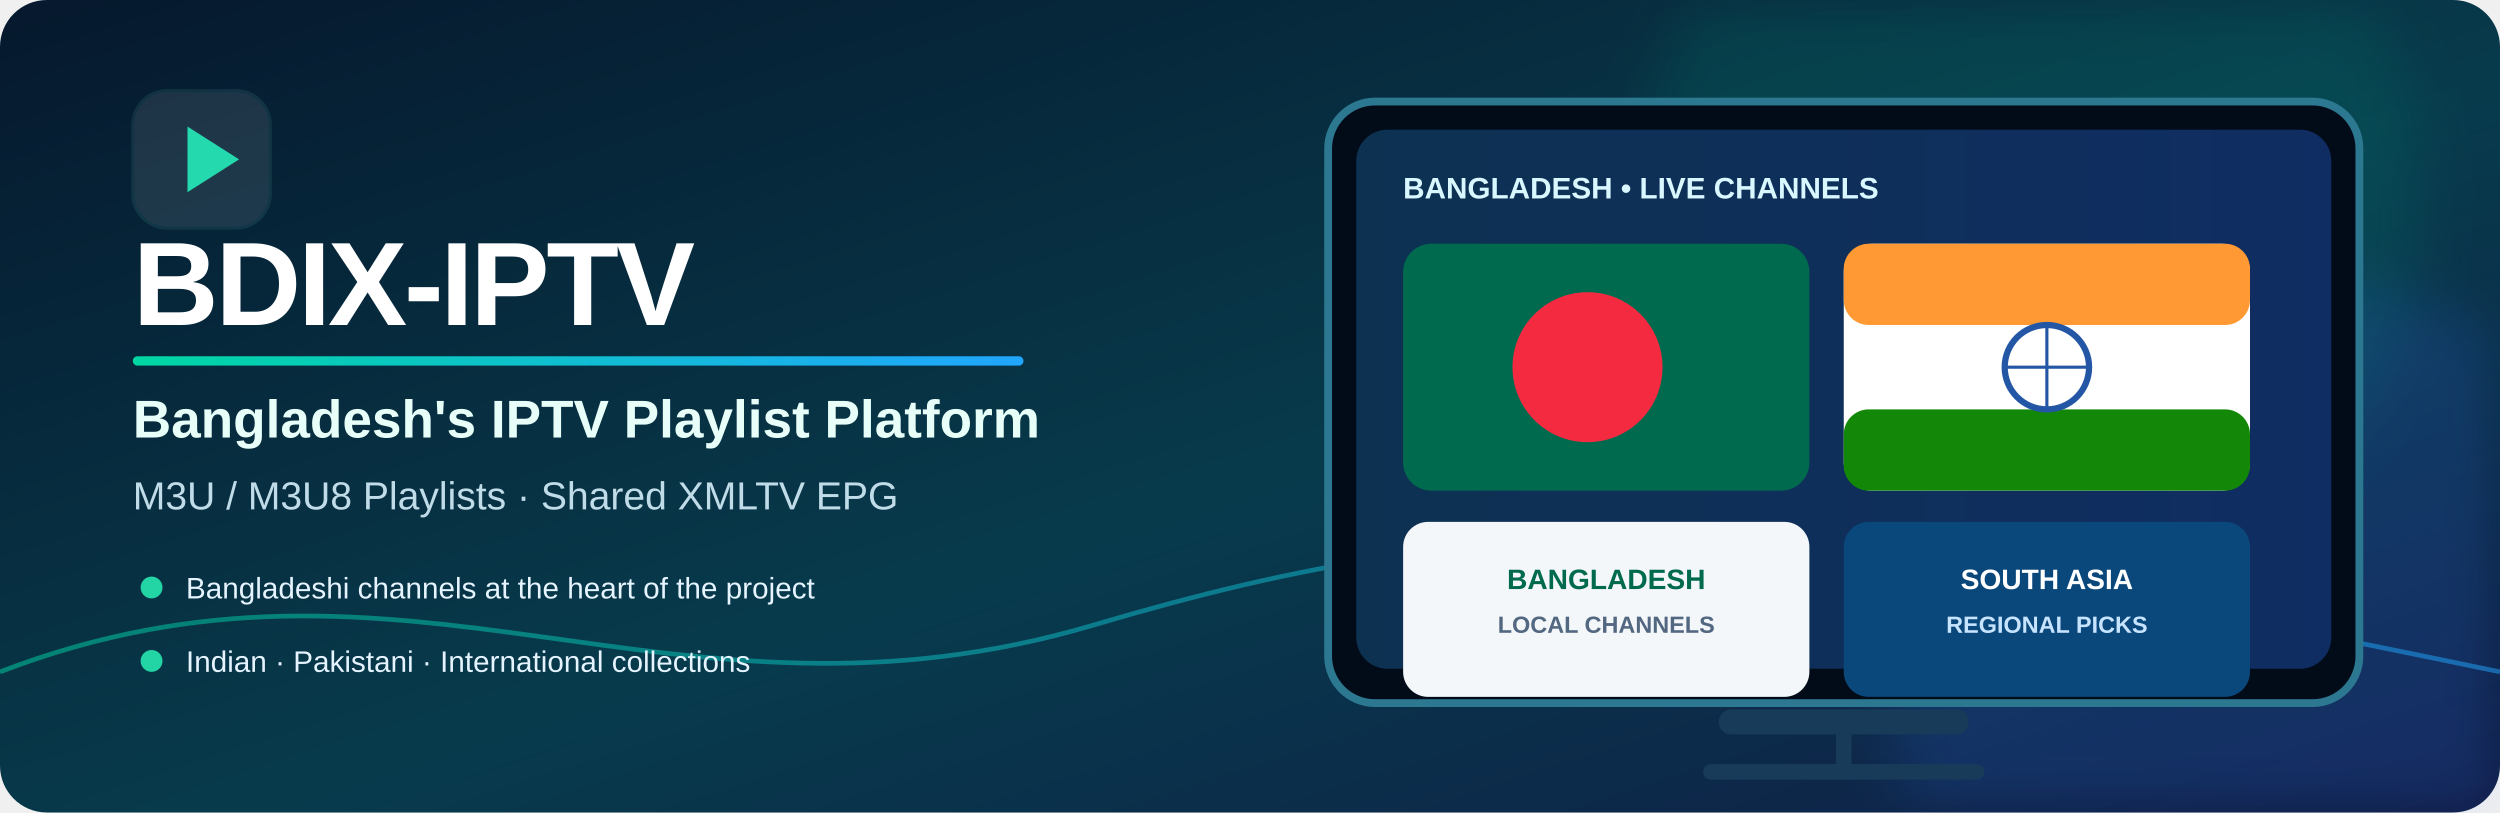
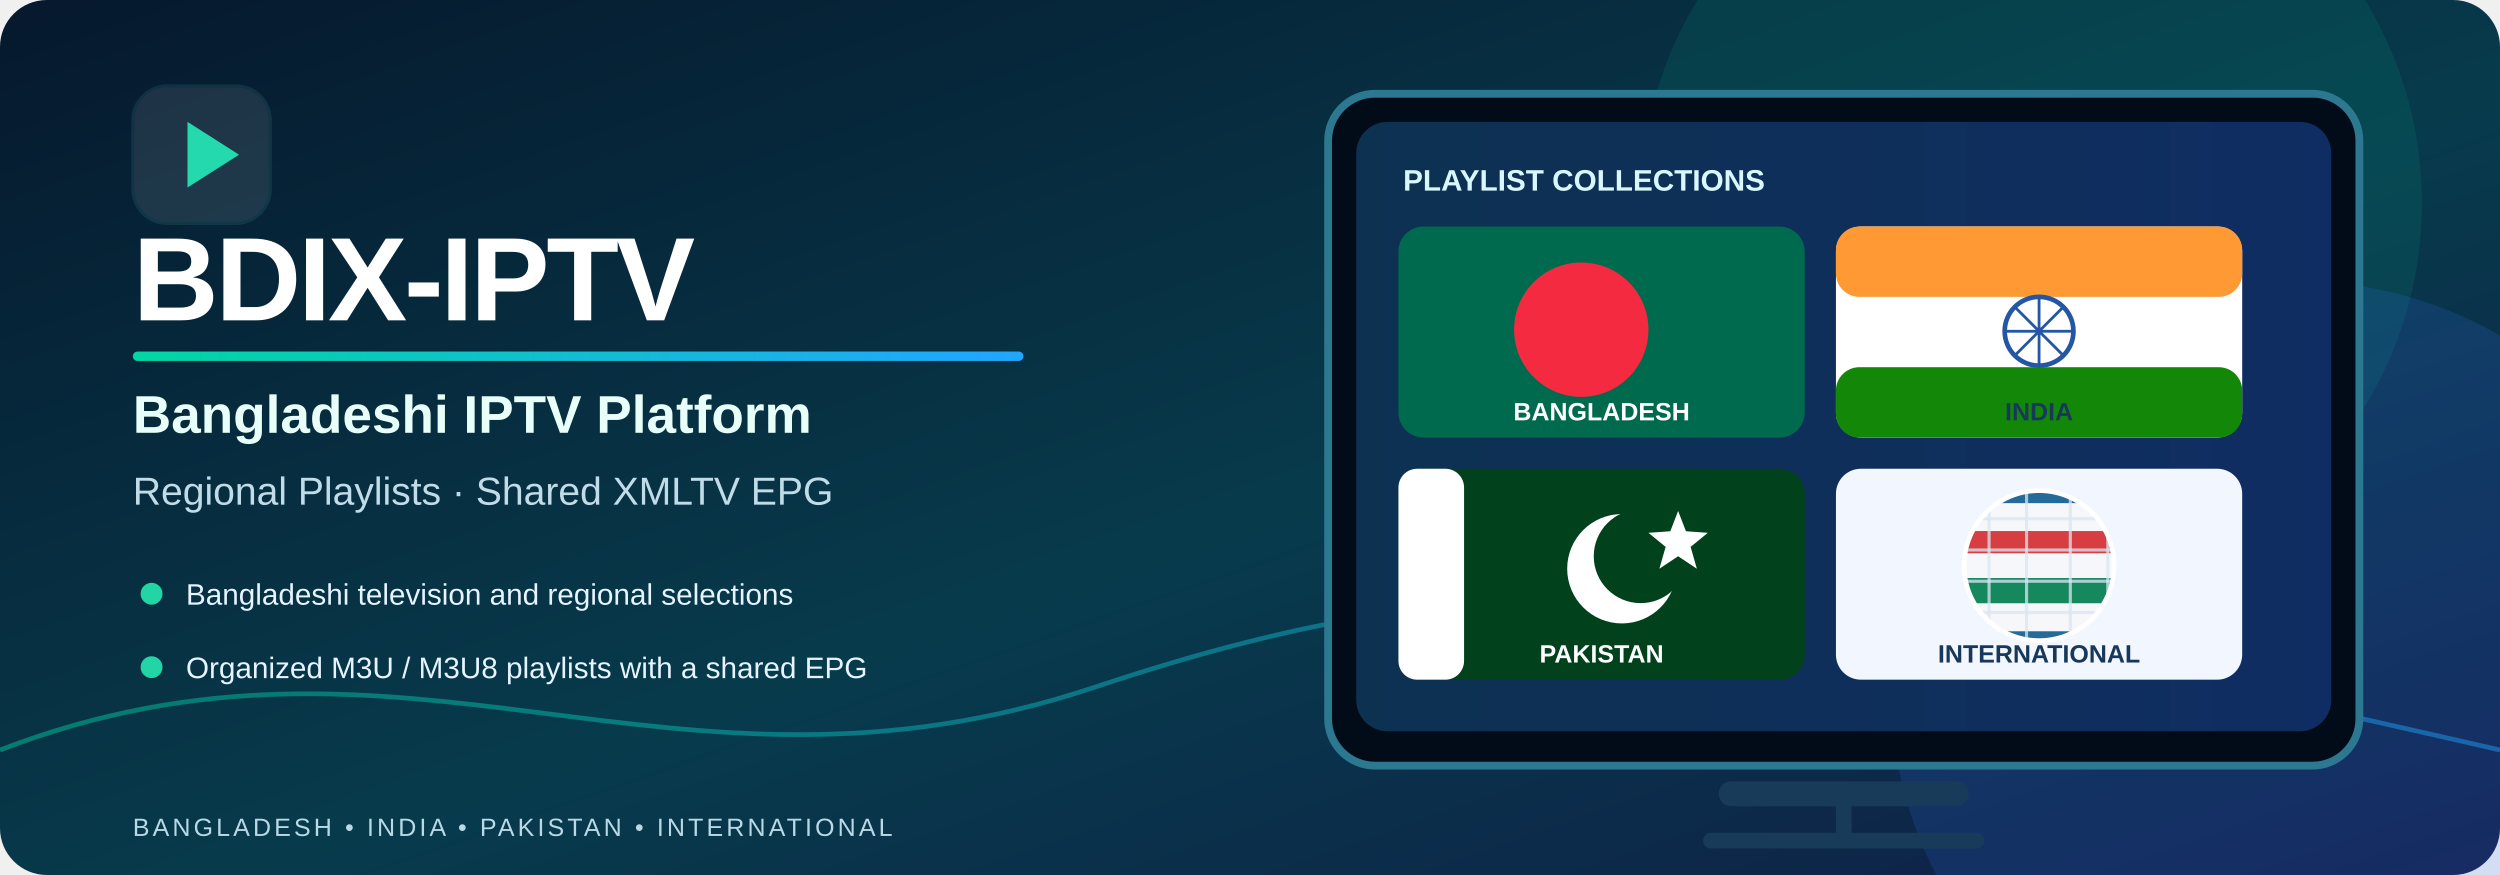
- <svg xmlns="http://www.w3.org/2000/svg" width="1600" height="520" viewBox="0 0 1600 520" role="img" aria-labelledby="title desc">
+ <svg xmlns="http://www.w3.org/2000/svg" width="1600" height="560" viewBox="0 0 1600 560" role="img" aria-labelledby="title desc">
  <defs>
    <linearGradient id="bg" x1="0" y1="0" x2="1" y2="1">
      <stop stop-color="#06182d" />
      <stop offset=".55" stop-color="#073b4c" />
      <stop offset="1" stop-color="#101d48" />
    </linearGradient>
    <linearGradient id="accent">
      <stop stop-color="#00d6a3" />
      <stop offset="1" stop-color="#21a6ff" />
    </linearGradient>
    <linearGradient id="screen">
      <stop stop-color="#0d3151" />
      <stop offset="1" stop-color="#102d63" />
    </linearGradient>
-     <filter id="shadow">
-       <feGaussianBlur stdDeviation="18" />
-     </filter>
+     <clipPath id="globeClip">
+       <circle cx="130" cy="65" r="47" />
+     </clipPath>
  </defs>
-   <rect width="1600" height="520" rx="30" fill="url(#bg)" />
-   <circle cx="1300" cy="130" r="250" fill="#00a884" opacity=".13" filter="url(#shadow)" />
-   <circle cx="1470" cy="440" r="260" fill="#3478ff" opacity=".15" filter="url(#shadow)" />
-   <path d="M0 430C260 330 430 480 700 400S1120 330 1600 430" fill="none" stroke="url(#accent)" stroke-width="3" opacity=".5" />
-   <g transform="translate(85 58)">
-     <rect x="0" y="0" width="88" height="88" rx="22" fill="#ffffff" opacity=".1" stroke="#7debd2" stroke-width="2" />
+   <rect width="1600" height="560" rx="30" fill="url(#bg)" />
+   <circle cx="1300" cy="130" r="250" fill="#00a884" opacity=".13" />
+   <circle cx="1470" cy="440" r="260" fill="#3478ff" opacity=".15" />
+   <path d="M0 480C260 380 430 530 700 440S1120 370 1600 480" fill="none" stroke="url(#accent)" stroke-width="3" opacity=".45" />
+   <g transform="translate(85 55)">
+     <rect width="88" height="88" rx="22" fill="#fff" opacity=".1" stroke="#7debd2" stroke-width="2" />
    <path d="M35 23L68 44L35 65Z" fill="#25d9ae" />
    <text x="0" y="150" fill="#fff" font-family="Arial,sans-serif" font-size="76" font-weight="800" letter-spacing="-2">BDIX-IPTV</text>
-     <rect x="0" y="170" width="570" height="6" rx="3" fill="url(#accent)" />
-     <text x="0" y="222" fill="#e7fff8" font-family="Arial,sans-serif" font-size="34" font-weight="700">Bangladesh's IPTV Playlist Platform</text>
-     <text x="0" y="268" fill="#c1dce9" font-family="Arial,sans-serif" font-size="25">M3U / M3U8 Playlists · Shared XMLTV EPG</text>
+     <rect y="170" width="570" height="6" rx="3" fill="url(#accent)" />
+     <text x="0" y="222" fill="#e7fff8" font-family="Arial,sans-serif" font-size="34" font-weight="700">Bangladeshi IPTV Platform</text>
+     <text x="0" y="268" fill="#c1dce9" font-family="Arial,sans-serif" font-size="25">Regional Playlists · Shared XMLTV EPG</text>
    <g font-family="Arial,sans-serif" font-size="19" fill="#e5f4ff">
-       <circle cx="12" cy="318" r="7" fill="#23d5a4" />
-       <text x="34" y="325">Bangladeshi channels at the heart of the project</text>
-       <circle cx="12" cy="365" r="7" fill="#23d5a4" />
-       <text x="34" y="372">Indian · Pakistani · International collections</text>
+       <circle cx="12" cy="325" r="7" fill="#23d5a4" />
+       <text x="34" y="332">Bangladeshi television and regional selections</text>
+       <circle cx="12" cy="372" r="7" fill="#23d5a4" />
+       <text x="34" y="379">Organized M3U / M3U8 playlists with a shared EPG</text>
    </g>
  </g>
-   <g transform="translate(850 65)">
-     <rect x="0" y="0" width="660" height="385" rx="30" fill="#020b18" stroke="#2c7890" stroke-width="5" />
-     <rect x="18" y="18" width="624" height="345" rx="20" fill="url(#screen)" />
-     <text x="48" y="62" font-family="Arial,sans-serif" font-size="19" font-weight="700" fill="#d9f7ff">BANGLADESH • LIVE CHANNELS</text>
-     <g transform="translate(48 91)">
-       <rect width="260" height="158" rx="18" fill="#006a4e" />
-       <circle cx="118" cy="79" r="48" fill="#f42a41" />
-       <rect x="282" width="260" height="158" rx="18" fill="#fff" />
-       <rect x="282" width="260" height="52" rx="16" fill="#ff9933" />
-       <rect x="282" y="106" width="260" height="52" rx="16" fill="#138808" />
-       <circle cx="412" cy="79" r="27" fill="none" stroke="#2456a6" stroke-width="4" />
-       <path d="M412 52v54M385 79h54" stroke="#2456a6" stroke-width="2" />
-       <rect y="178" width="260" height="112" rx="16" fill="#f4f7fa" />
-       <rect x="282" y="178" width="260" height="112" rx="16" fill="#0a477b" />
-       <g font-family="Arial,sans-serif" font-size="18" font-weight="700" text-anchor="middle">
-         <text x="130" y="221" fill="#006a4e">BANGLADESH</text>
-         <text x="130" y="249" fill="#526780" font-size="15">LOCAL CHANNELS</text>
-         <text x="412" y="221" fill="#fff">SOUTH ASIA</text>
-         <text x="412" y="249" fill="#c7e4ff" font-size="15">REGIONAL PICKS</text>
+   <g transform="translate(850 60)">
+     <rect width="660" height="430" rx="30" fill="#020b18" stroke="#2c7890" stroke-width="5" />
+     <rect x="18" y="18" width="624" height="390" rx="20" fill="url(#screen)" />
+     <text x="48" y="62" font-family="Arial,sans-serif" font-size="19" font-weight="700" fill="#d9f7ff">PLAYLIST COLLECTIONS</text>
+     <g transform="translate(45 85)" font-family="Arial,sans-serif">
+       <g>
+         <rect width="260" height="135" rx="16" fill="#006a4e" />
+         <circle cx="117" cy="66" r="43" fill="#f42a41" />
+         <text x="130" y="124" text-anchor="middle" font-size="16" font-weight="700" fill="#fff">BANGLADESH</text>
+       </g>
+       <g transform="translate(280 0)">
+         <rect width="260" height="135" rx="16" fill="#fff" />
+         <rect width="260" height="45" rx="15" fill="#ff9933" />
+         <rect y="90" width="260" height="45" rx="15" fill="#138808" />
+         <circle cx="130" cy="67" r="22" fill="none" stroke="#2456a6" stroke-width="3" />
+         <g stroke="#2456a6" stroke-width="1.8">
+           <path d="M130 45v44M108 67h44M114 51l32 32M146 51l-32 32" />
+         </g>
+         <text x="130" y="124" text-anchor="middle" font-size="16" font-weight="700" fill="#17385a">INDIA</text>
+       </g>
+       <g transform="translate(0 155)">
+         <rect width="260" height="135" rx="16" fill="#01411c" />
+         <rect width="42" height="135" rx="12" fill="#fff" />
+         <circle cx="143" cy="64" r="35" fill="#fff" />
+         <circle cx="155" cy="56" r="30" fill="#01411c" />
+         <path d="M179 27l5 13 14 1-11 9 4 14-12-8-12 8 4-14-11-9 14-1z" fill="#fff" />
+         <text x="130" y="124" text-anchor="middle" font-size="16" font-weight="700" fill="#fff">PAKISTAN</text>
+       </g>
+       <g transform="translate(280 155)">
+         <rect width="260" height="135" rx="16" fill="#f1f6ff" />
+         <circle cx="130" cy="62" r="48" fill="#1d5b83" />
+         <g clip-path="url(#globeClip)" transform="translate(0 -3)">
+           <rect x="82" y="17" width="96" height="96" fill="#246b9a" />
+           <path d="M80 25h100v18H80zM80 57h100v16H80zM80 89h100v18H80z" fill="#f6f7fa" />
+           <path d="M80 43h100v14H80z" fill="#d63e42" />
+           <path d="M80 73h100v16H80z" fill="#16885e" />
+           <path d="M80 17v96M98 17v96M122 17v96M150 17v96M174 17v96" stroke="#d8e6f2" stroke-width="2" opacity=".75" />
+           <path d="M80 35h100M80 55h100M80 75h100M80 95h100" stroke="#d8e6f2" stroke-width="2" opacity=".75" />
+         </g>
+         <circle cx="130" cy="62" r="48" fill="none" stroke="#fff" stroke-width="3" />
+         <text x="130" y="124" text-anchor="middle" font-size="16" font-weight="700" fill="#17385a">INTERNATIONAL</text>
      </g>
    </g>
-     <rect x="250" y="389" width="160" height="16" rx="8" fill="#173b58" />
-     <path d="M330 405v24m-85 0h170" stroke="#173b58" stroke-width="10" stroke-linecap="round" />
+     <rect x="250" y="440" width="160" height="16" rx="8" fill="#173b58" />
+     <path d="M330 456v22m-85 0h170" stroke="#173b58" stroke-width="10" stroke-linecap="round" />
  </g>
+   <text x="85" y="535" fill="#b9d9e6" font-family="Arial,sans-serif" font-size="16" letter-spacing="2">BANGLADESH • INDIA • PAKISTAN • INTERNATIONAL</text>
</svg>
